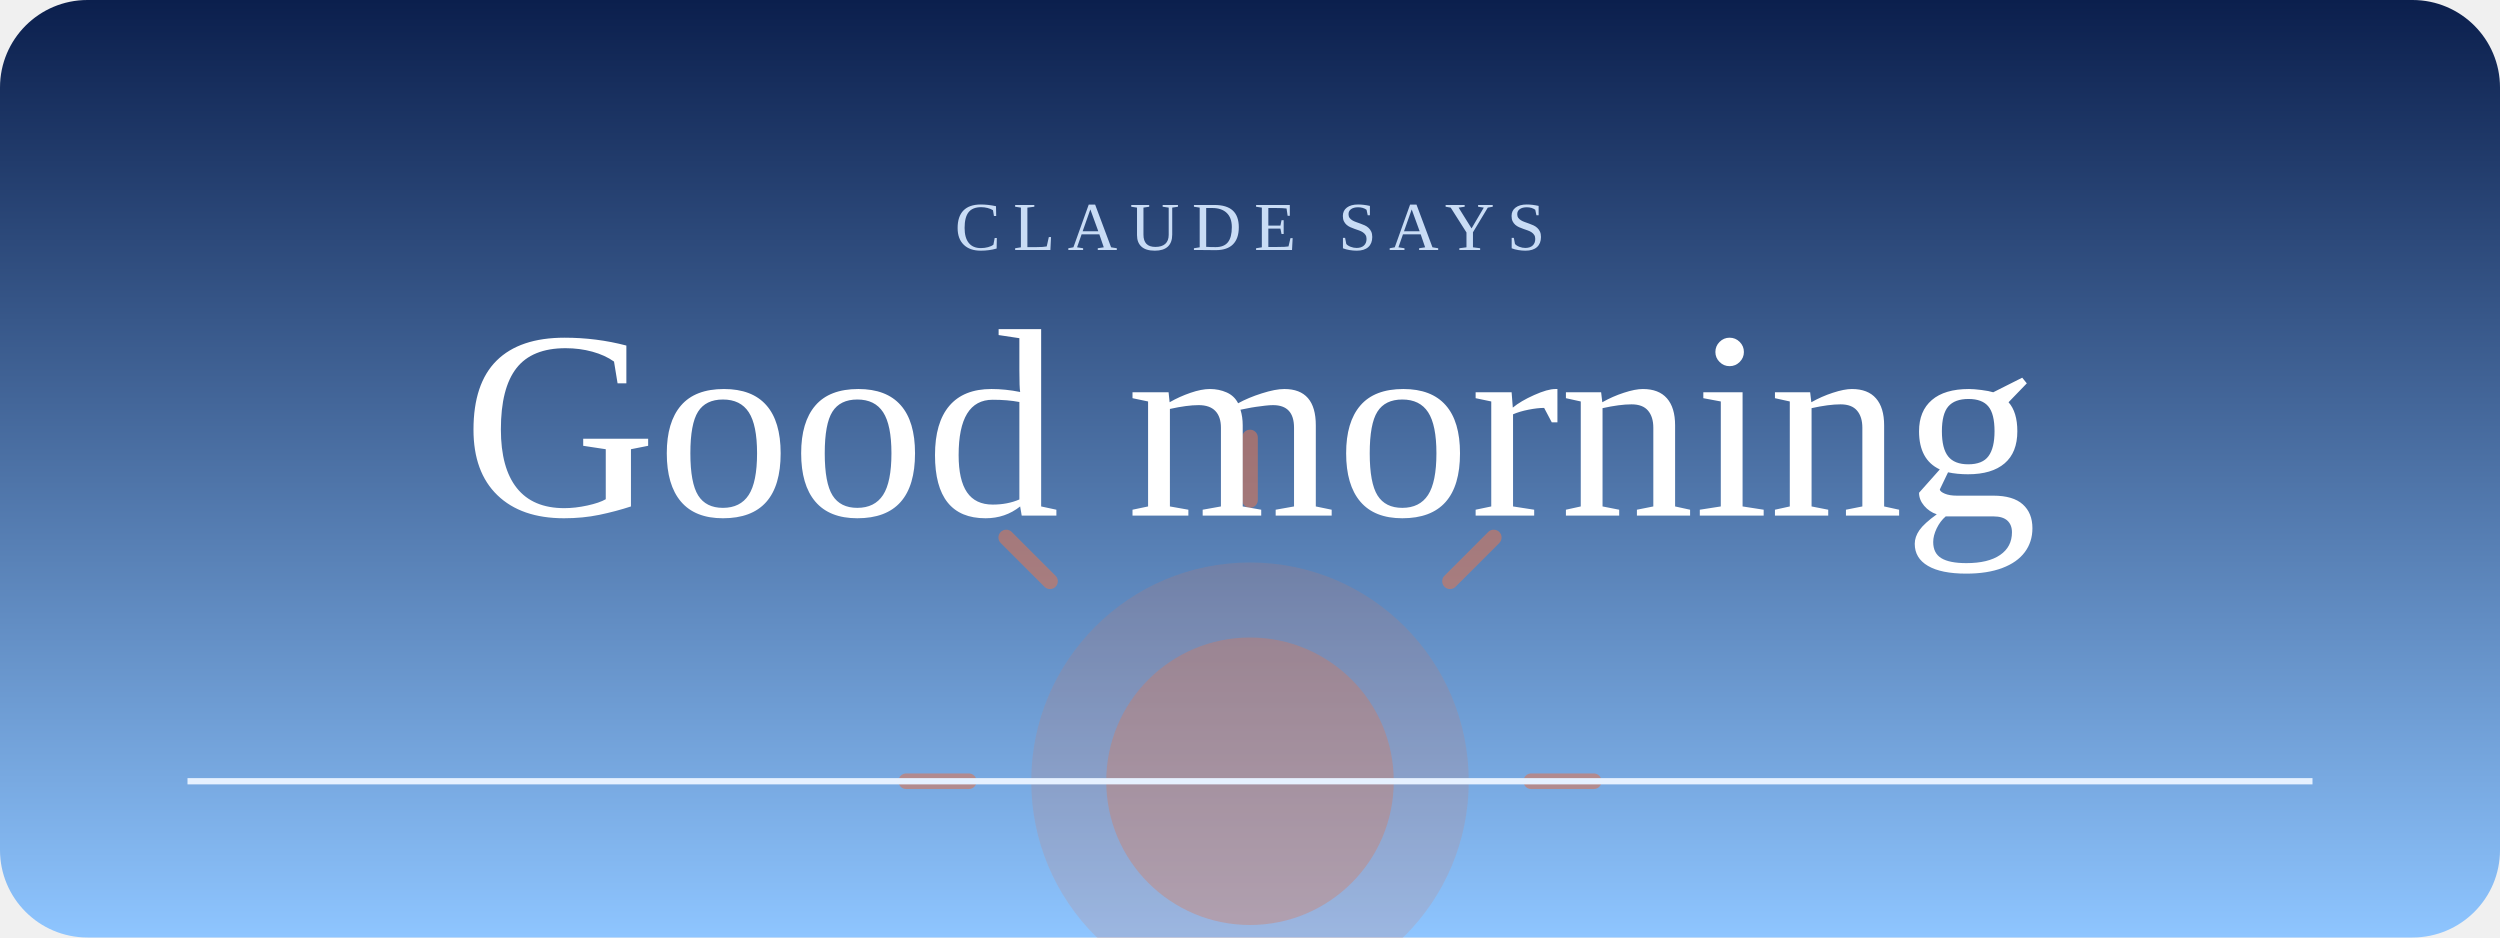
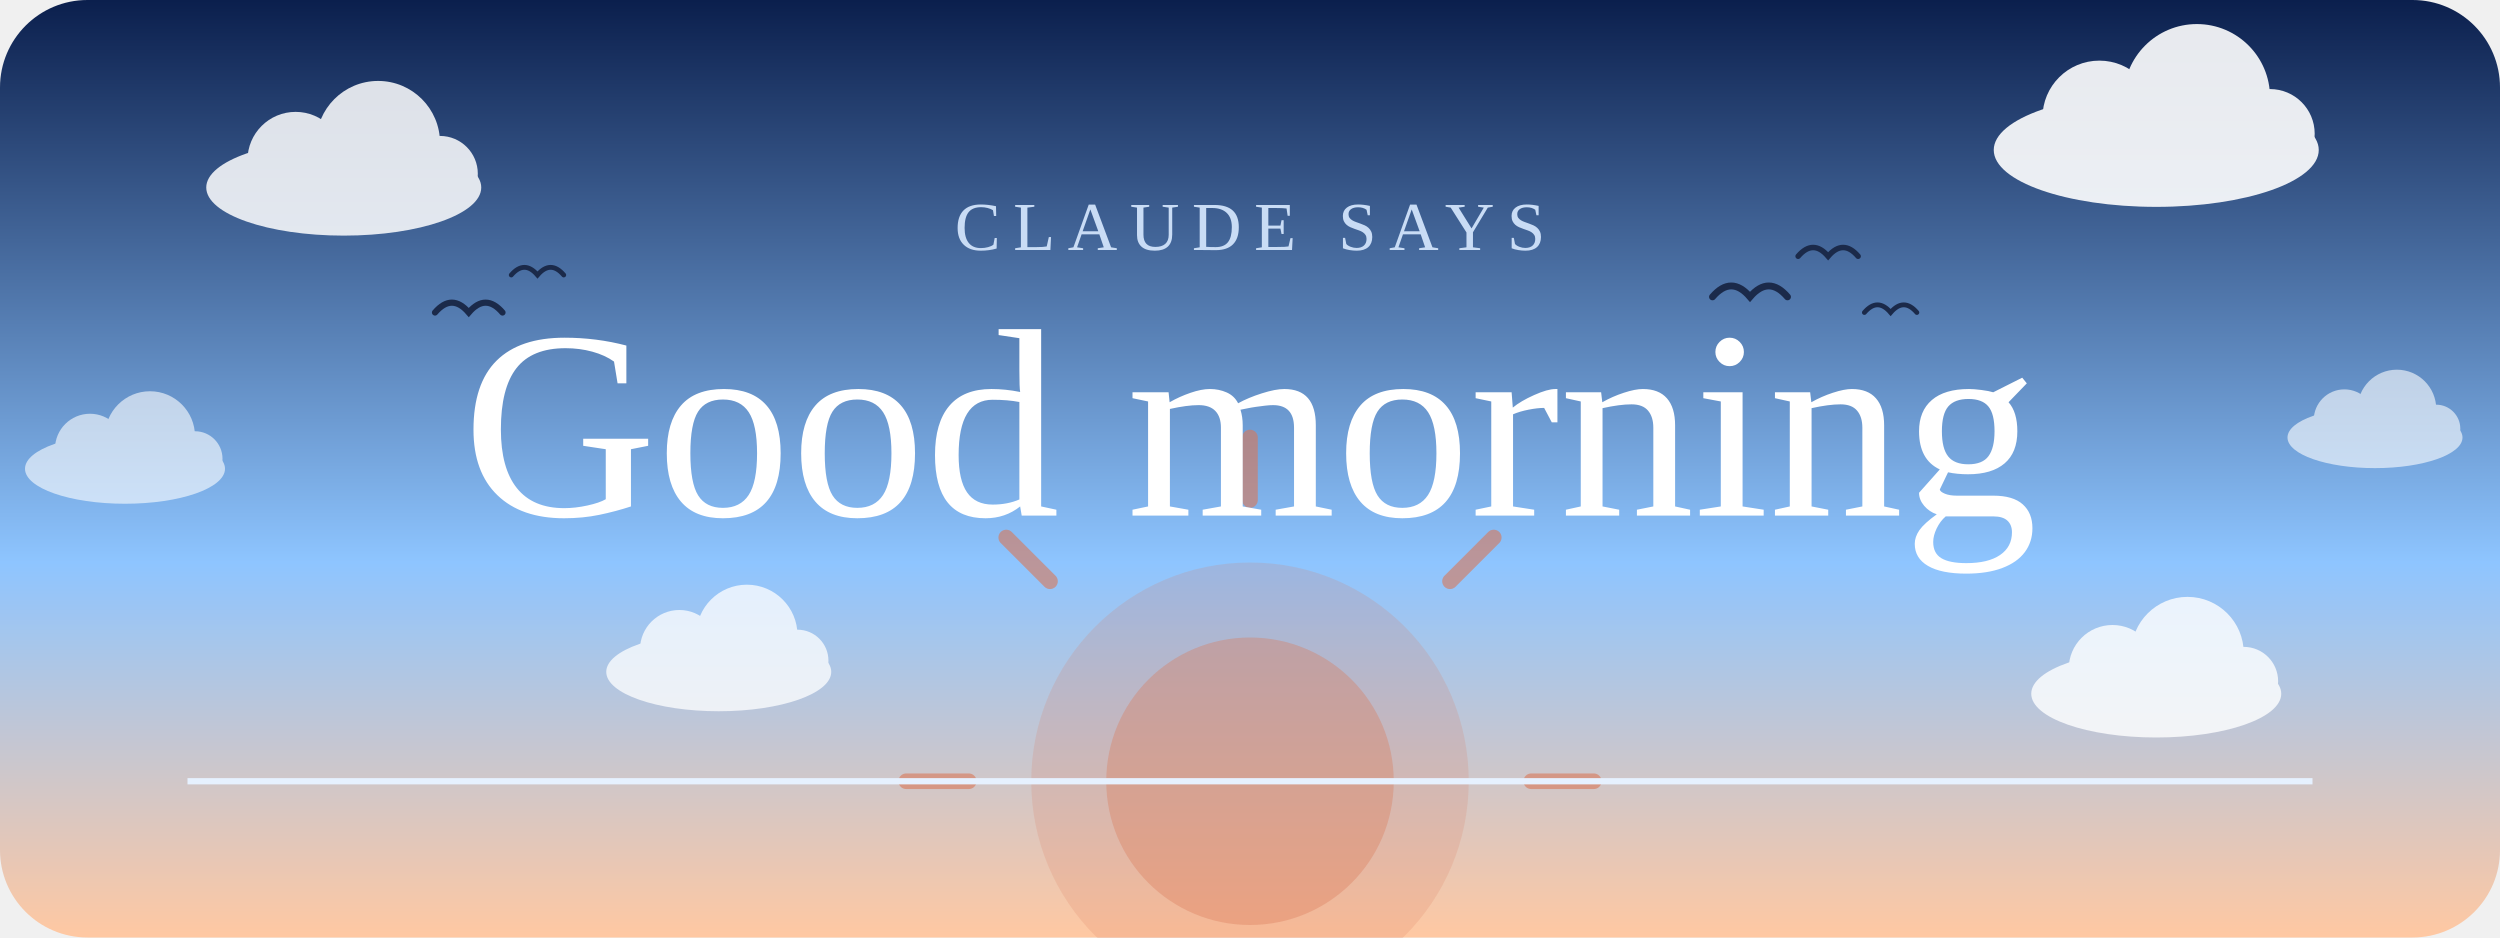
<svg xmlns="http://www.w3.org/2000/svg" viewBox="0 0 800 300" width="800" height="300" role="img" aria-label="Claude says: Good morning">
  <defs>
    <linearGradient id="sky" x1="0" y1="0" x2="0" y2="1">
      <stop offset="0" stop-color="#0B1F4D" />
-       <stop offset="1" stop-color="#8EC5FF" />
+       <stop offset="0.6" stop-color="#8EC5FF" />
+       <stop offset="1" stop-color="#FFC8A2" />
    </linearGradient>
  </defs>
  <rect width="800" height="300" rx="28" fill="url(#sky)" />
+   <g fill="#FFFFFF">
+     <g transform="translate(110 60) scale(1.1)" opacity="0.85">
+       <ellipse cx="0" cy="0" rx="40" ry="14" />
+       <circle cx="-14" cy="-8" r="14" />
+       <circle cx="10" cy="-13" r="18" />
+       <circle cx="28" cy="-4" r="11" />
+     </g>
+     <g transform="translate(690 48) scale(1.3)" opacity="0.9">
+       <ellipse cx="0" cy="0" rx="40" ry="14" />
+       <circle cx="-14" cy="-8" r="14" />
+       <circle cx="10" cy="-13" r="18" />
+       <circle cx="28" cy="-4" r="11" />
+     </g>
+     <g transform="translate(230 215) scale(0.9)" opacity="0.75">
+       <ellipse cx="0" cy="0" rx="40" ry="14" />
+       <circle cx="-14" cy="-8" r="14" />
+       <circle cx="10" cy="-13" r="18" />
+       <circle cx="28" cy="-4" r="11" />
+     </g>
+     <g transform="translate(690 222) scale(1)" opacity="0.8">
+       <ellipse cx="0" cy="0" rx="40" ry="14" />
+       <circle cx="-14" cy="-8" r="14" />
+       <circle cx="10" cy="-13" r="18" />
+       <circle cx="28" cy="-4" r="11" />
+     </g>
+     <g transform="translate(760 140) scale(0.7)" opacity="0.6">
+       <ellipse cx="0" cy="0" rx="40" ry="14" />
+       <circle cx="-14" cy="-8" r="14" />
+       <circle cx="10" cy="-13" r="18" />
+       <circle cx="28" cy="-4" r="11" />
+     </g>
+     <g transform="translate(40 150) scale(0.8)" opacity="0.6">
+       <ellipse cx="0" cy="0" rx="40" ry="14" />
+       <circle cx="-14" cy="-8" r="14" />
+       <circle cx="10" cy="-13" r="18" />
+       <circle cx="28" cy="-4" r="11" />
+     </g>
+   </g>
+   <g fill="none" stroke="#1B2A4A" stroke-width="2.2" stroke-linecap="round">
+     <path transform="translate(560 95) scale(1)" d="M-12 0 Q-6 -7 0 0 Q6 -7 12 0" />
+     <path transform="translate(585 82) scale(0.8)" d="M-12 0 Q-6 -7 0 0 Q6 -7 12 0" />
+     <path transform="translate(605 100) scale(0.7)" d="M-12 0 Q-6 -7 0 0 Q6 -7 12 0" />
+     <path transform="translate(150 100) scale(0.9)" d="M-12 0 Q-6 -7 0 0 Q6 -7 12 0" />
+     <path transform="translate(172 88) scale(0.7)" d="M-12 0 Q-6 -7 0 0 Q6 -7 12 0" />
+   </g>
  <g transform="translate(400 250)">
    <circle r="70" fill="#D97757" opacity="0.18" />
    <circle r="46" fill="#D97757" opacity="0.35" />
    <g stroke="#D97757" stroke-width="5" stroke-linecap="round" opacity="0.6">
      <line x1="0" y1="-90" x2="0" y2="-110" />
      <line x1="64" y1="-64" x2="78" y2="-78" />
      <line x1="-64" y1="-64" x2="-78" y2="-78" />
      <line x1="90" y1="0" x2="110" y2="0" />
      <line x1="-90" y1="0" x2="-110" y2="0" />
    </g>
  </g>
  <line x1="60" y1="250" x2="740" y2="250" stroke="#E6F1FF" stroke-width="2" />
  <text x="400" y="80" text-anchor="middle" font-family="Georgia, 'Times New Roman', serif" font-size="22" letter-spacing="4" fill="#C9DCF5">CLAUDE SAYS</text>
  <text x="400" y="165" text-anchor="middle" font-family="Georgia, 'Times New Roman', serif" font-size="86" fill="#FFFFFF">Good morning</text>
</svg>
